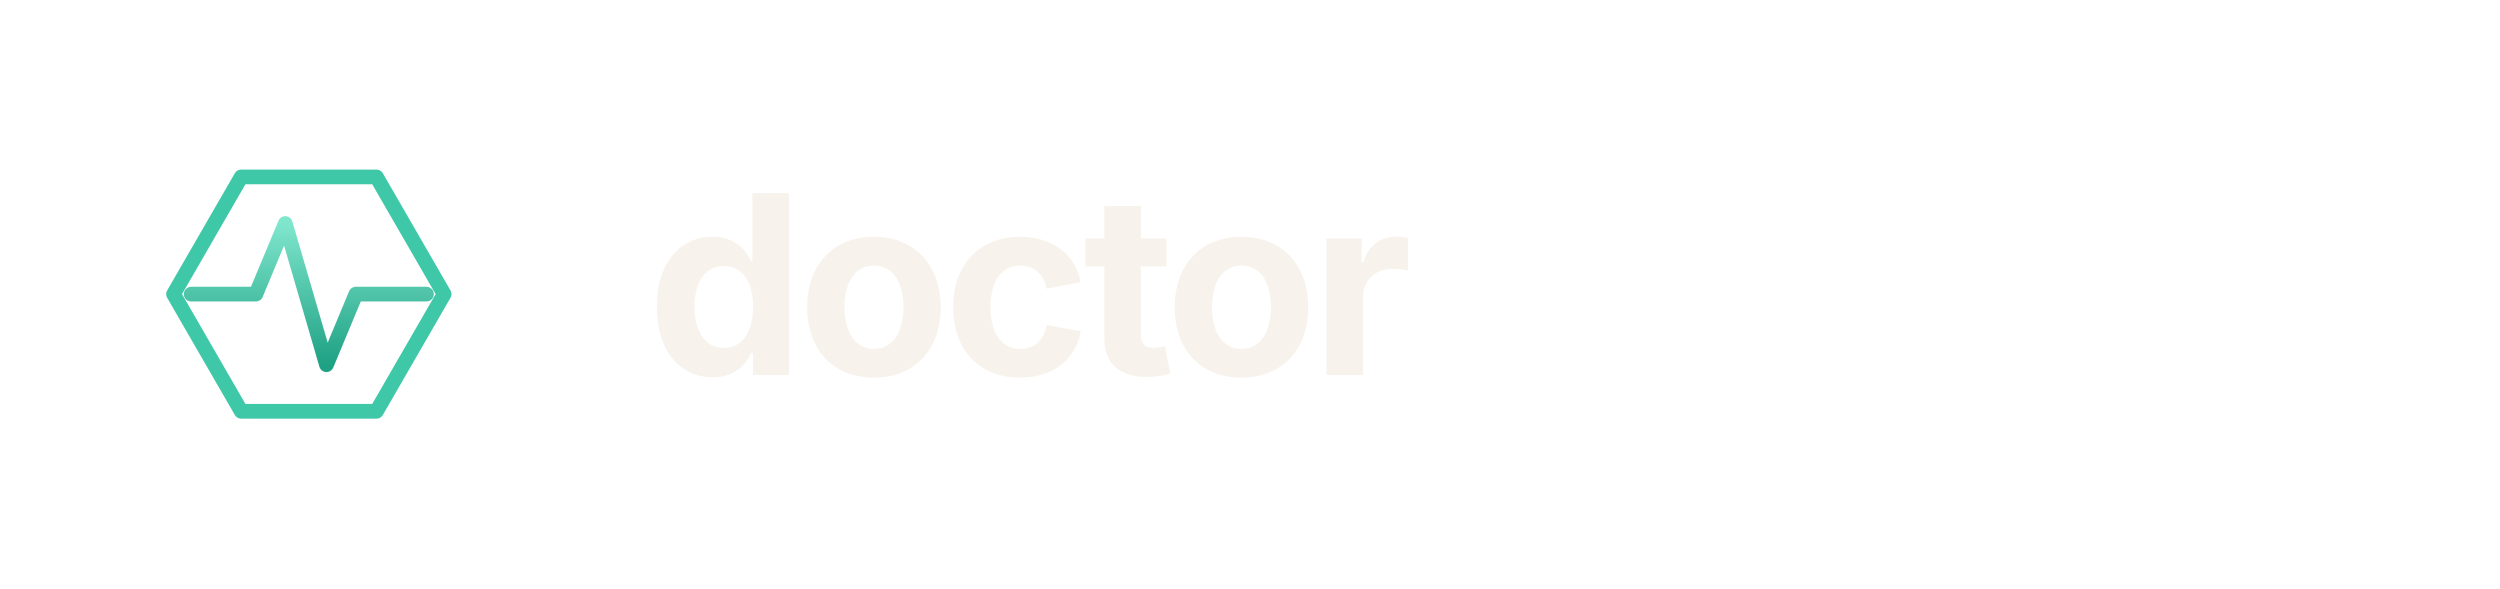
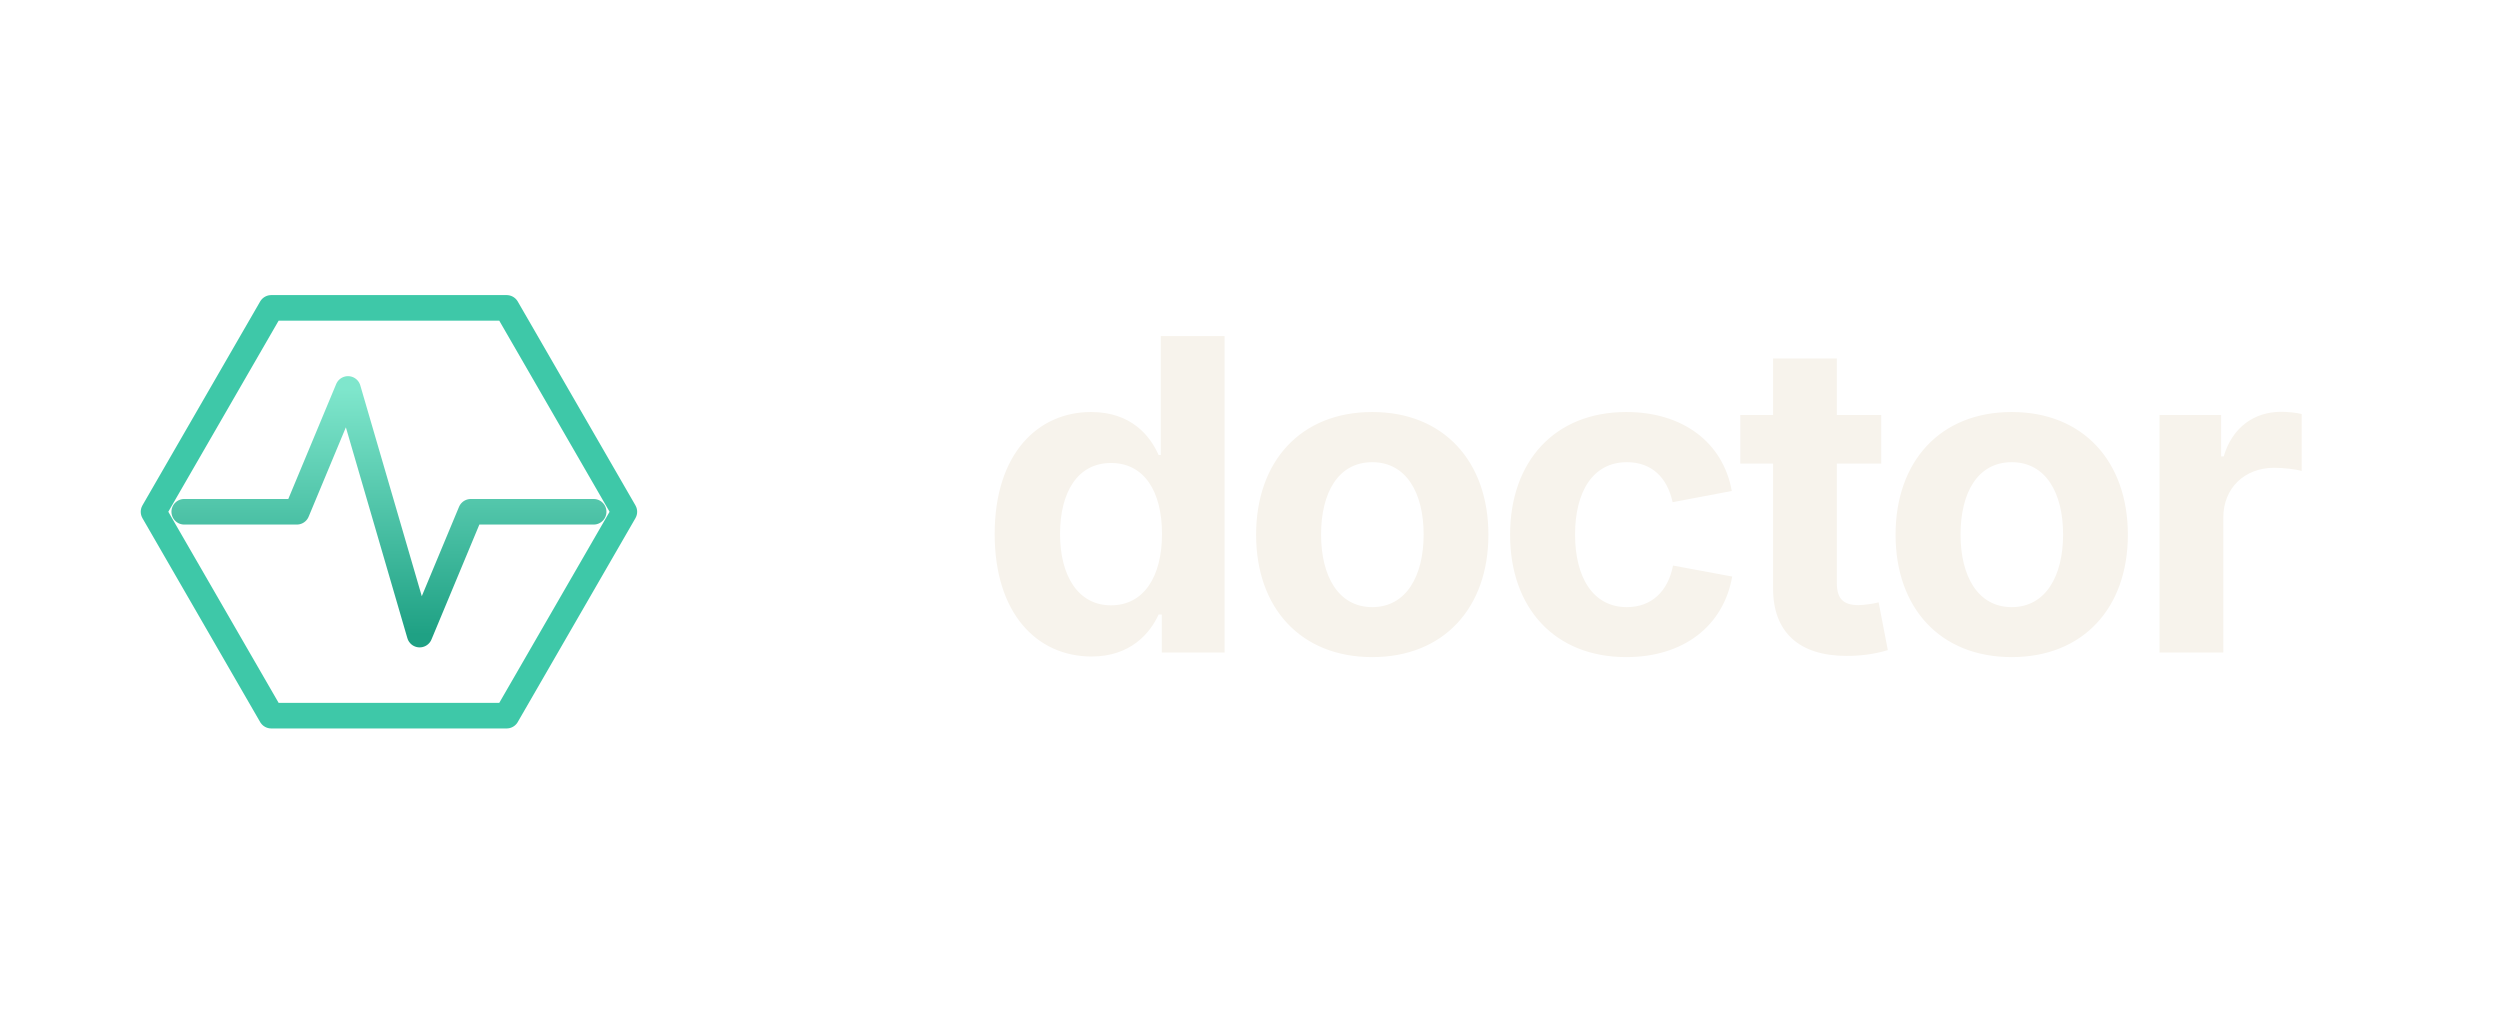
- <svg xmlns="http://www.w3.org/2000/svg" width="340" height="80" viewBox="0 0 340 80" fill="none" role="img" aria-label="doctor">
+ <svg xmlns="http://www.w3.org/2000/svg" width="195.4" height="80" viewBox="11.6 0 195.4 80" fill="none" role="img" aria-label="doctor">
  <defs>
    <linearGradient id="g" x1="80" y1="56" x2="80" y2="104" gradientUnits="userSpaceOnUse">
      <stop offset="0" stop-color="#7FE6CC" />
      <stop offset="1" stop-color="#1FA184" />
    </linearGradient>
  </defs>
  <g transform="translate(10,8) scale(0.4)">
    <path d="M 126.00 80.00 L 103.00 119.84 L 57.00 119.84 L 34.00 80.00 L 57.00 40.16 L 103.00 40.16 Z" fill="none" stroke="#3EC8A8" stroke-width="5" stroke-linejoin="round" />
    <path d="M 40 80 L 62 80 L 72 56 L 86 104 L 96 80 L 120 80" fill="none" stroke="url(#g)" stroke-width="5" stroke-linejoin="round" stroke-linecap="round" />
  </g>
  <text x="88" y="51" font-family="Inter, system-ui, sans-serif" font-size="34" font-weight="700" letter-spacing="-1" fill="#F7F3EC">doctor</text>
</svg>
